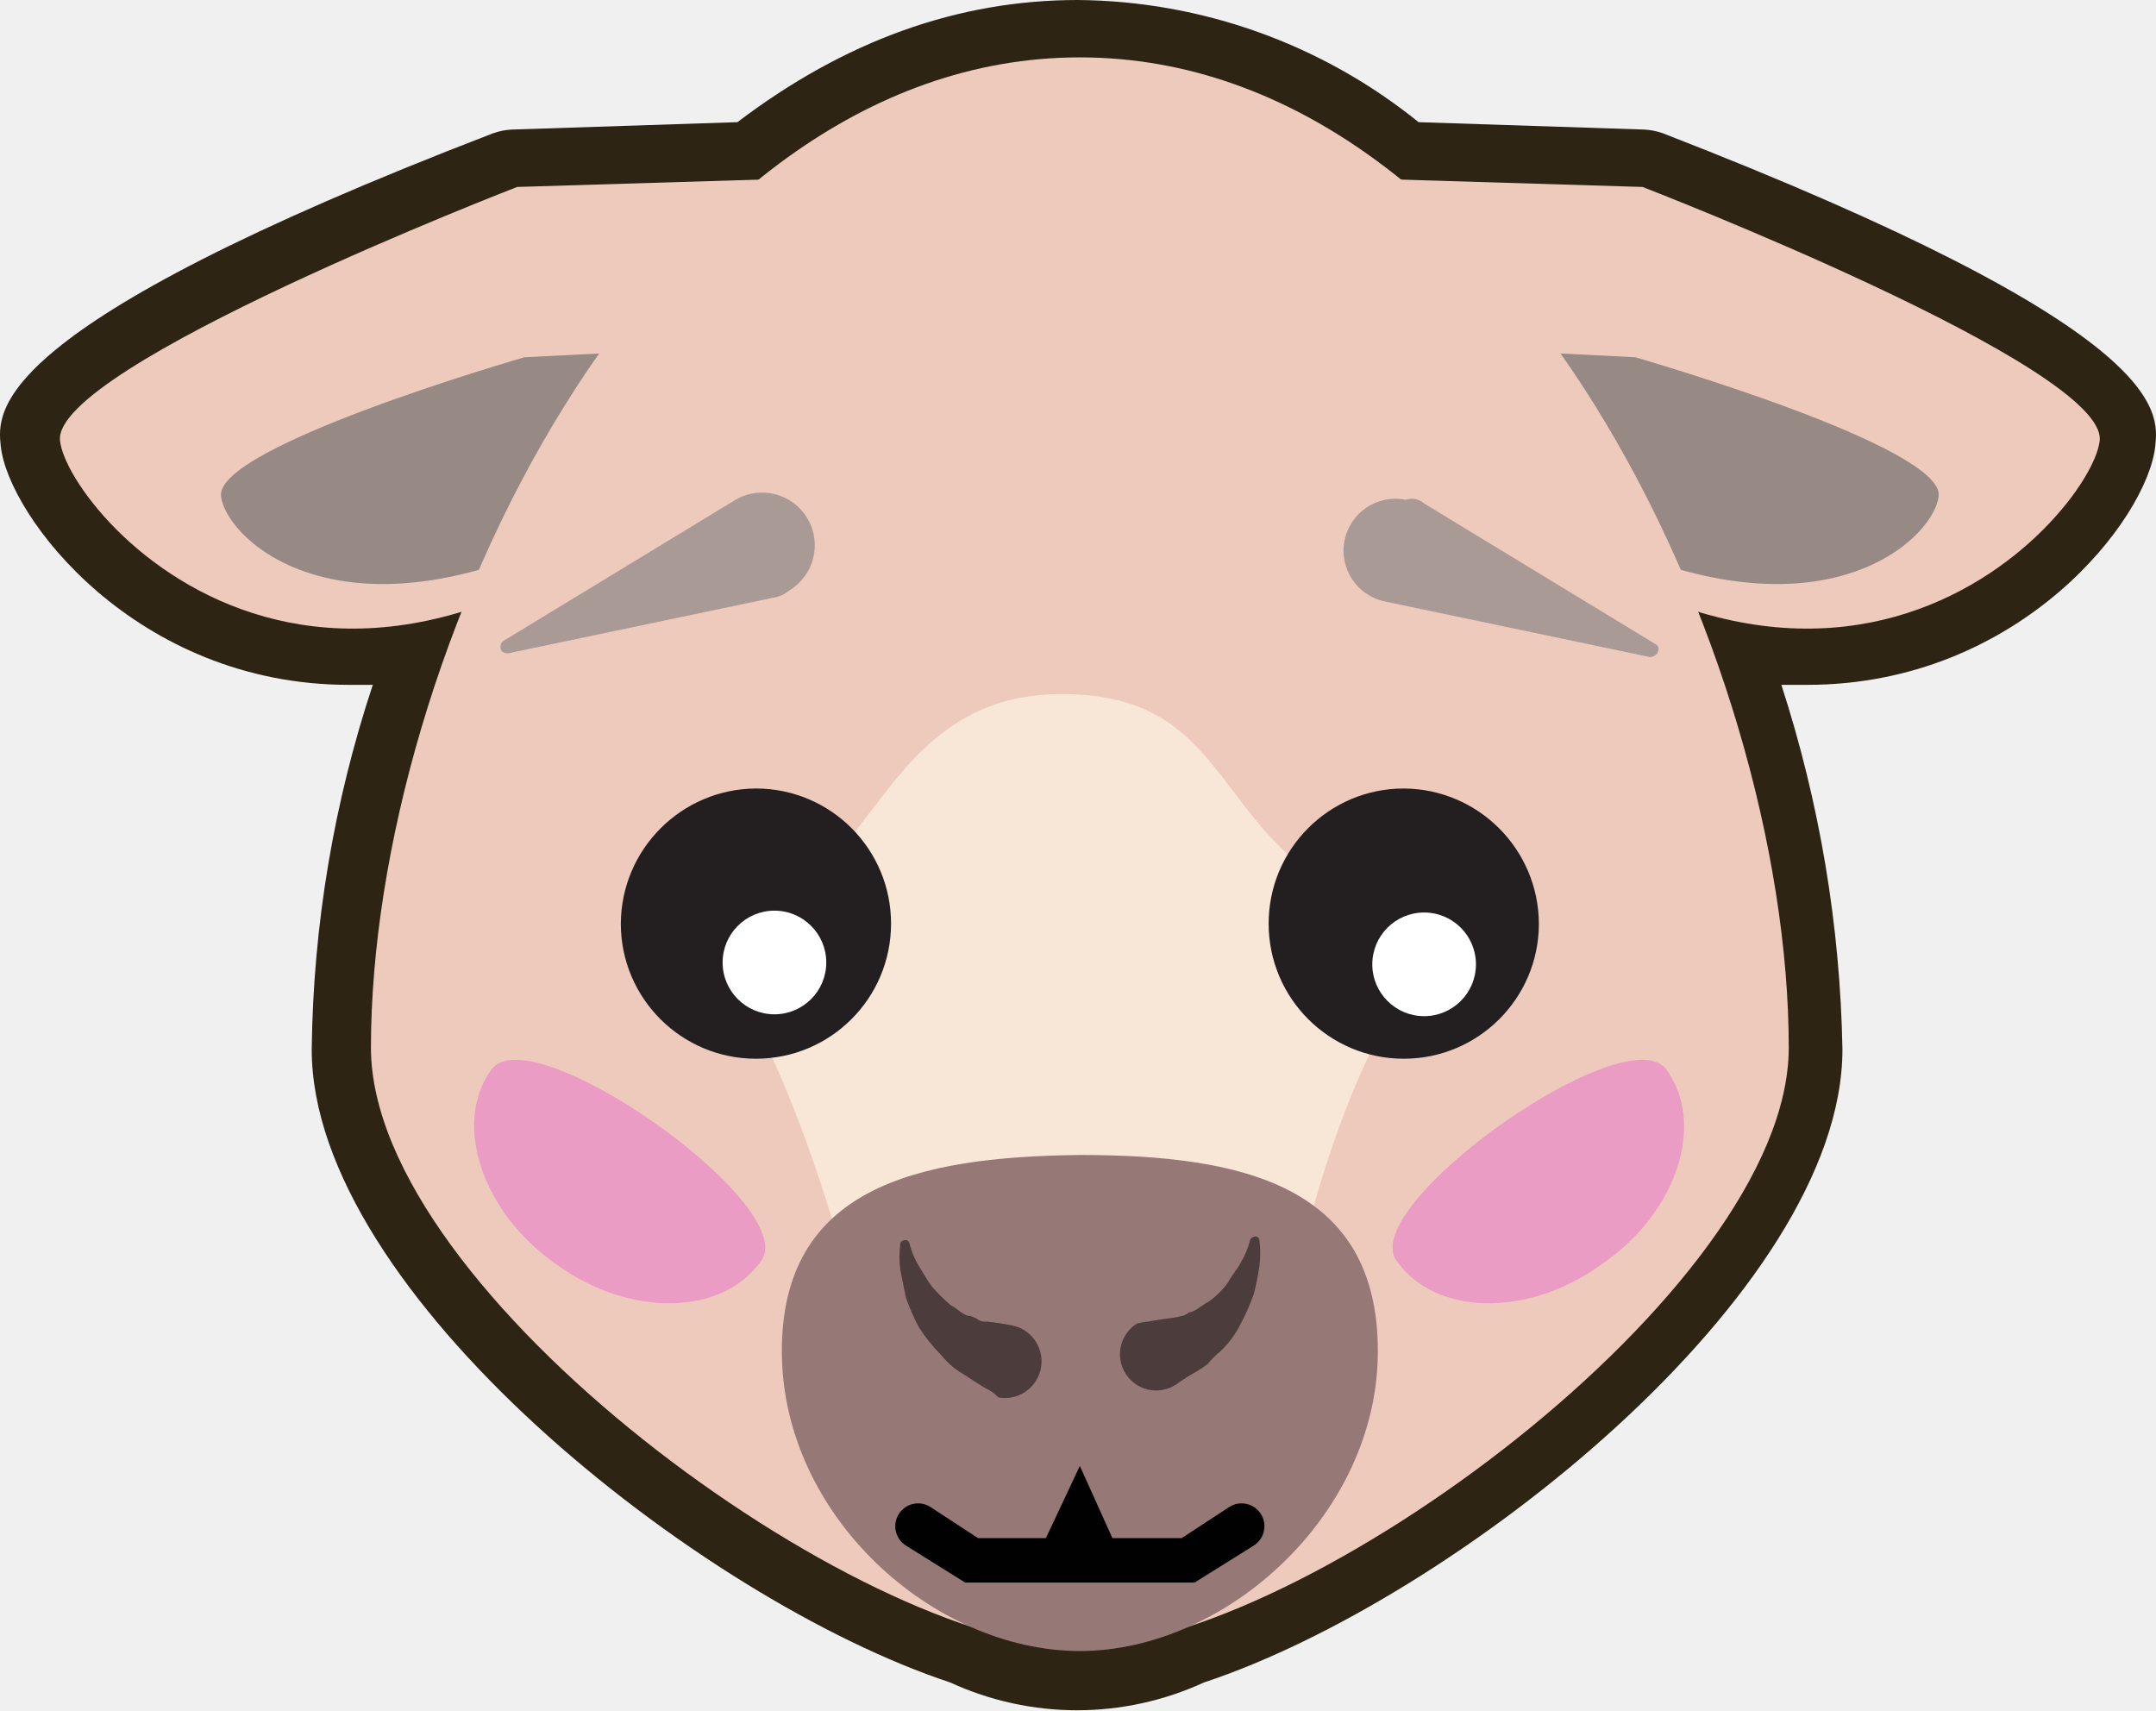
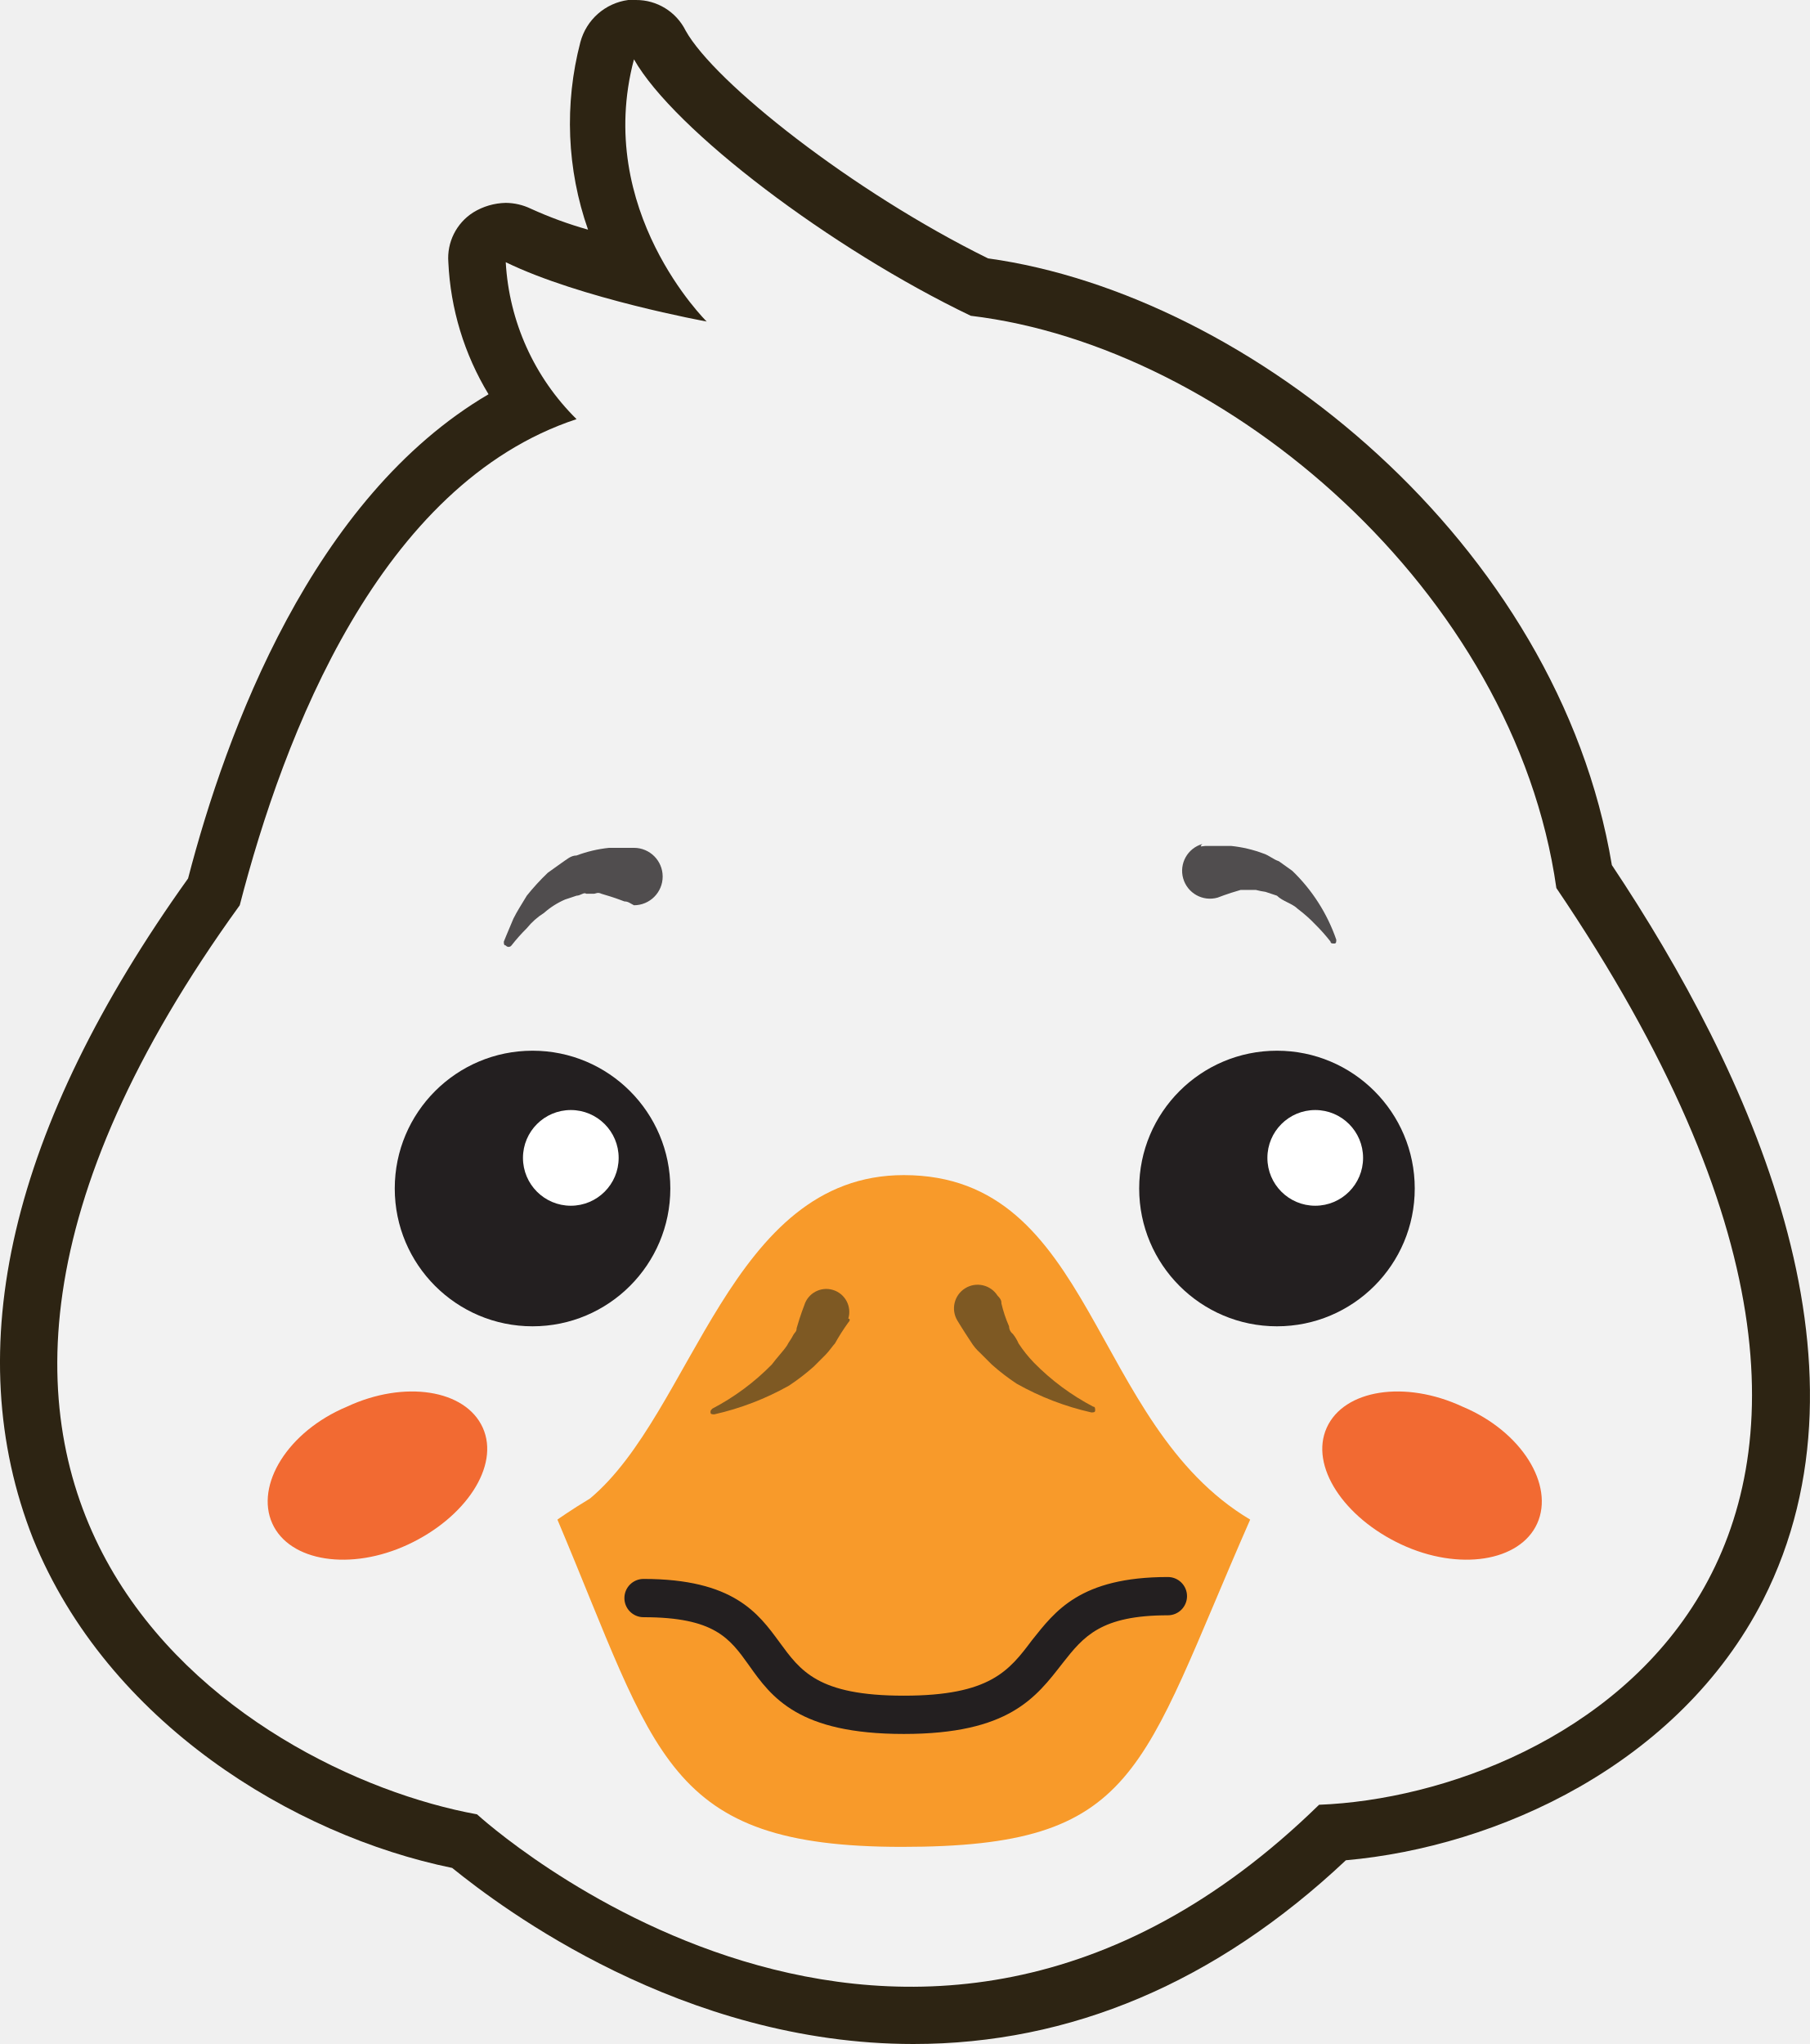
- <svg xmlns="http://www.w3.org/2000/svg" id="Layer_1" data-name="Layer 1" viewBox="0 0 116.482 92.4">
+ <svg xmlns="http://www.w3.org/2000/svg" id="Layer_1" data-name="Layer 1" viewBox="0 0 94.581 106.8">
  <g>
-     <path d="M97.641,37c11.5,0,18.4-9,18.8-12.9.2-1.9.7-6.3-26.6-16.9a3.554,3.554,0,0,0-1-.2l-12.2-.4A29.677,29.677,0,0,0,58.241,0c-6.5,0-12.6,2.2-18.4,6.6l-12.2.4a3.554,3.554,0,0,0-1,.2c-27.3,10.5-26.8,15-26.6,16.9.4,3.8,7.3,12.9,18.8,12.9h1.3a65.029,65.029,0,0,0-3.3,19.7c0,13.1,20.9,29.7,34.5,34.2a16.39,16.39,0,0,0,13.7,0c13.6-4.5,34.5-21.1,34.5-34.2a67.728,67.728,0,0,0-3.3-19.7Z" fill="#2d2413" />
+     <path d="M23.628,97.6c2.6,2.1,12,9.2,24.1,9.2h0c8.2,0,15.8-3.2,22.6-9.6,7.9-.7,17.4-5,21.8-13.6,6.3-12.4-.7-27.6-7.9-38.4-2.8-16.8-18.9-29.8-32.6-31.7-7.1-3.5-14.3-9.2-15.8-11.9a2.883,2.883,0,0,0-2.6-1.6h-.4a3,3,0,0,0-2.5,2.2,16.769,16.769,0,0,0,.4,9.8,20.918,20.918,0,0,1-3-1.1,3.079,3.079,0,0,0-1.3-.3,3.371,3.371,0,0,0-1.7.5,2.824,2.824,0,0,0-1.3,2.6,14.6,14.6,0,0,0,2.1,6.9c-9.2,5.4-13.7,17.6-15.7,25.3-9.3,13-12,24.6-8.1,34.5C5.628,90,15.328,95.9,23.628,97.6Z" fill="#2d2413" />
    <g>
+       <path d="M81.328,46.4c-2.2-15.5-17.2-28.3-30.6-29.9-7.3-3.5-15.5-9.7-17.6-13.4-2.1,7.9,3.8,13.7,3.8,13.7s-6.6-1.2-10.5-3.1a12.492,12.492,0,0,0,3.7,8.2c-10.3,3.4-15.3,16.5-17.6,25.4-22.5,31.1.3,45.3,12.4,47.5,0,0,22.4,20.6,44-.5C81.828,93.8,105.028,81.4,81.328,46.4Z" fill="#f2f2f2" />
      <g>
-         <path d="M47.741,9.5l-19.8.6s-25.1,9.7-24.7,13.7,16,22.4,39.1-3.1Z" fill="#eecabd" />
-         <path d="M40.341,18.7l-12,.6s-16.7,4.8-16.4,7.5,8.3,9.9,24.8-1.4Z" fill="#978a84" />
+         <circle cx="66.728" cy="62.1" r="7.2" fill="#231f20" />
+         <circle cx="68.728" cy="60.5" r="2.5" fill="#fff" />
      </g>
      <g>
-         <path d="M68.941,9.5l19.8.6s25.1,9.7,24.7,13.7-16,22.4-39.1-3.1Z" fill="#eecabd" />
-         <path d="M76.341,18.7l12,.6s16.7,4.8,16.4,7.5-8.3,9.9-24.8-1.4Z" fill="#978a84" />
-       </g>
-       <path d="M58.341,3.1c-23.2,0-38.3,32.4-38.3,53.5,0,13.3,26.5,32.4,38.3,32.4s38.3-19.2,38.3-32.4C96.641,35.5,81.541,3.1,58.341,3.1Z" fill="#eecabd" />
-       <path d="M37.741,49.9c9.6,0,8.9-12.3,19.5-12.4,11.2-.1,7.3,10.9,21.7,12.4-8.9,7.9-10.9,30.9-10.9,30.9h-19.9S46.141,62.3,37.741,49.9Z" fill="#f8e7d6" />
-       <g>
-         <g>
-           <path d="M83.141,49.9a7.3,7.3,0,1,1-7.3-7.3A7.341,7.341,0,0,1,83.141,49.9Z" fill="#231f20" />
-           <circle cx="76.941" cy="52.1" r="2.8" fill="#fff" />
-         </g>
-         <g>
-           <path d="M33.541,49.9a7.3,7.3,0,1,0,7.3-7.3A7.341,7.341,0,0,0,33.541,49.9Z" fill="#231f20" />
-           <circle cx="41.841" cy="52" r="2.8" fill="#fff" />
-         </g>
-       </g>
-       <path d="M42.241,73c0,8.9,8.2,16.2,16.1,16.2s16.1-7.4,16.1-16.2c0-8.9-7.2-10.6-16.1-10.6C49.441,62.5,42.241,64.2,42.241,73Z" fill="#967876" />
-       <g>
-         <path d="M62.041,71.4s.5-.1,1.3-.2a4.332,4.332,0,0,0,.5-.1.758.758,0,0,0,.4-.2c.3,0,.7-.4,1.1-.6a4.741,4.741,0,0,0,1-1c.2-.4.5-.7.7-1.1a4.462,4.462,0,0,0,.5-1.2c0-.1.2-.2.3-.2a.215.215,0,0,1,.2.2,5.36,5.36,0,0,1,0,1.4,13.123,13.123,0,0,1-.3,1.5,11.11,11.11,0,0,1-.7,1.6,5.273,5.273,0,0,1-1.1,1.5,4.621,4.621,0,0,0-.7.7,6.128,6.128,0,0,1-.6.4,11.629,11.629,0,0,0-1.1.7h0a1.956,1.956,0,1,1-2.1-3.3A3.505,3.505,0,0,1,62.041,71.4Z" fill="#4c3c3c" />
-         <path d="M53.241,75s-.5-.3-1.1-.7a6.109,6.109,0,0,1-.6-.4,4.621,4.621,0,0,1-.7-.7,8.779,8.779,0,0,1-1.2-1.5,11.114,11.114,0,0,1-.7-1.6l-.3-1.5a5.36,5.36,0,0,1,0-1.4c0-.1.1-.2.3-.2a.215.215,0,0,1,.2.2,4.462,4.462,0,0,0,.5,1.2c.2.3.4.7.7,1.1a9.428,9.428,0,0,0,1,1c.4.2.7.6,1.1.6.2.1.3.1.4.2a.75.75,0,0,0,.5.1c.8.1,1.3.2,1.3.2a1.981,1.981,0,0,1-.7,3.9,2.308,2.308,0,0,0-.7-.5Z" fill="#4c3c3c" />
+         <circle cx="27.828" cy="62.1" r="7.2" fill="#231f20" />
+         <circle cx="29.828" cy="60.5" r="2.5" fill="#fff" />
      </g>
      <g>
-         <path d="M64.541,85.5h-12.4l-3.2-2a1.235,1.235,0,0,1,1.3-2.1l2.6,1.7h11l2.6-1.7a1.235,1.235,0,0,1,1.3,2.1Z" fill="#010101" />
-         <polygon points="55.941 84.3 58.341 79.2 60.641 84.3 55.941 84.3" fill="#010101" />
+         <path d="M47.228,61.4c-9.1,0-11,12.4-16.4,16.9-1,.6-1.7,1.1-1.7,1.1,5.2,12.3,5.6,17.1,18,17.1s12.4-3.9,18.2-17.1C56.928,74.4,57.228,61.4,47.228,61.4Z" fill="#f89a2a" />
+         <path d="M47.228,90.6c-5.5,0-6.9-1.9-8.1-3.6-1-1.4-1.8-2.5-5.5-2.5a1,1,0,0,1,0-2c4.7,0,6,1.8,7.1,3.3s2,2.8,6.5,2.8,5.5-1.3,6.7-2.9c1.2-1.5,2.5-3.3,7.1-3.3a1,1,0,0,1,0,2c-3.5,0-4.4,1.1-5.5,2.5C54.128,88.7,52.728,90.6,47.228,90.6Z" fill="#231f20" />
      </g>
      <g>
-         <path d="M90.041,57.8c-2.1-3-16.7,7.3-14.6,10.3s7.1,3.1,11.1.2C90.641,65.5,92.141,60.7,90.041,57.8Z" fill="#ea9cc4" />
-         <path d="M26.541,57.8c2.1-3,16.7,7.3,14.6,10.3s-7.1,3.1-11.1.2C26.041,65.5,24.441,60.7,26.541,57.8Z" fill="#ea9cc4" />
+         <path d="M52.328,68.1a6.74,6.74,0,0,0,.4,1.2.519.519,0,0,0,.2.4,2.186,2.186,0,0,1,.3.5,7.008,7.008,0,0,0,.8,1,12.4,12.4,0,0,0,3.1,2.3c.1,0,.1.1.1.2s-.1.1-.2.1a14.418,14.418,0,0,1-3.9-1.5,11.313,11.313,0,0,1-1.3-1l-.6-.6a2.65,2.65,0,0,1-.5-.6c-.4-.6-.7-1.1-.7-1.1a1.235,1.235,0,0,1,2.1-1.3C52.328,67.9,52.328,68,52.328,68.1Z" fill="#7e5923" />
+         <path d="M44.328,69.1a11.62,11.62,0,0,0-.7,1.1c-.1.1-.3.4-.5.6l-.6.6a11.323,11.323,0,0,1-1.3,1,14.418,14.418,0,0,1-3.9,1.5c-.1,0-.2,0-.2-.1s0-.1.1-.2a12.4,12.4,0,0,0,3.1-2.3c.3-.4.6-.7.8-1,.1-.2.2-.3.3-.5s.2-.2.2-.4c.2-.7.4-1.2.4-1.2a1.2,1.2,0,1,1,2.3.7C44.428,68.9,44.428,69,44.328,69.1Z" fill="#7e5923" />
      </g>
-       <g>
-         <path d="M76.941,27.2l12.5,7.6c.2.1.2.3.1.5a.52.52,0,0,1-.4.2l-14.3-3a2.8,2.8,0,1,1,1.1-5.5A1.023,1.023,0,0,1,76.941,27.2Z" fill="#aa9a96" />
-         <path d="M41.741,32.3l-14.3,3c-.2,0-.4-.1-.4-.3a.4.4,0,0,1,.2-.4l12.5-7.6a2.847,2.847,0,0,1,2.9,4.9A1.8,1.8,0,0,1,41.741,32.3Z" fill="#aa9a96" />
-       </g>
+       <path d="M32.628,47.1s-.5-.2-1.2-.4c-.2-.1-.3,0-.4,0h-.4c-.1-.1-.3.1-.5.1l-.6.2a4.128,4.128,0,0,0-1.1.7,3.631,3.631,0,0,0-.9.8,9.4,9.4,0,0,0-.8.9.187.187,0,0,1-.3,0c-.1,0-.1-.1-.1-.2,0,0,.2-.5.5-1.2.2-.4.4-.7.7-1.2a11.988,11.988,0,0,1,1.1-1.2l.7-.5c.3-.2.5-.4.8-.4a6.784,6.784,0,0,1,1.7-.4h1.3a1.5,1.5,0,0,1,0,3C32.928,47.2,32.828,47.1,32.628,47.1Z" fill="#504d4e" />
+       <path d="M63.028,44.2h1.3a6.785,6.785,0,0,1,1.7.4c.3.1.5.3.8.4l.7.5a9.115,9.115,0,0,1,2.3,3.6c0,.1,0,.2-.1.2s-.2,0-.2-.1a9.4,9.4,0,0,0-.8-.9,7.27,7.27,0,0,0-.9-.8c-.3-.3-.8-.4-1.1-.7l-.6-.2a4.329,4.329,0,0,1-.5-.1h-.8c-.7.2-1.2.4-1.2.4a1.456,1.456,0,0,1-.8-2.8c-.2.2,0,.1.2.1Z" fill="#504d4e" />
+       <path d="M80.328,79.6c-.9,2-4.1,2.5-7.1,1.1s-4.8-4.1-3.9-6.1,4.1-2.5,7.1-1.1C79.528,74.8,81.228,77.6,80.328,79.6Z" fill="#f26a32" />
+       <path d="M14.228,79.6c.9,2,4.1,2.5,7.1,1.1s4.8-4.1,3.9-6.1-4.1-2.5-7.1-1.1C15.028,74.8,13.328,77.6,14.228,79.6Z" fill="#f26a32" />
    </g>
  </g>
</svg>
